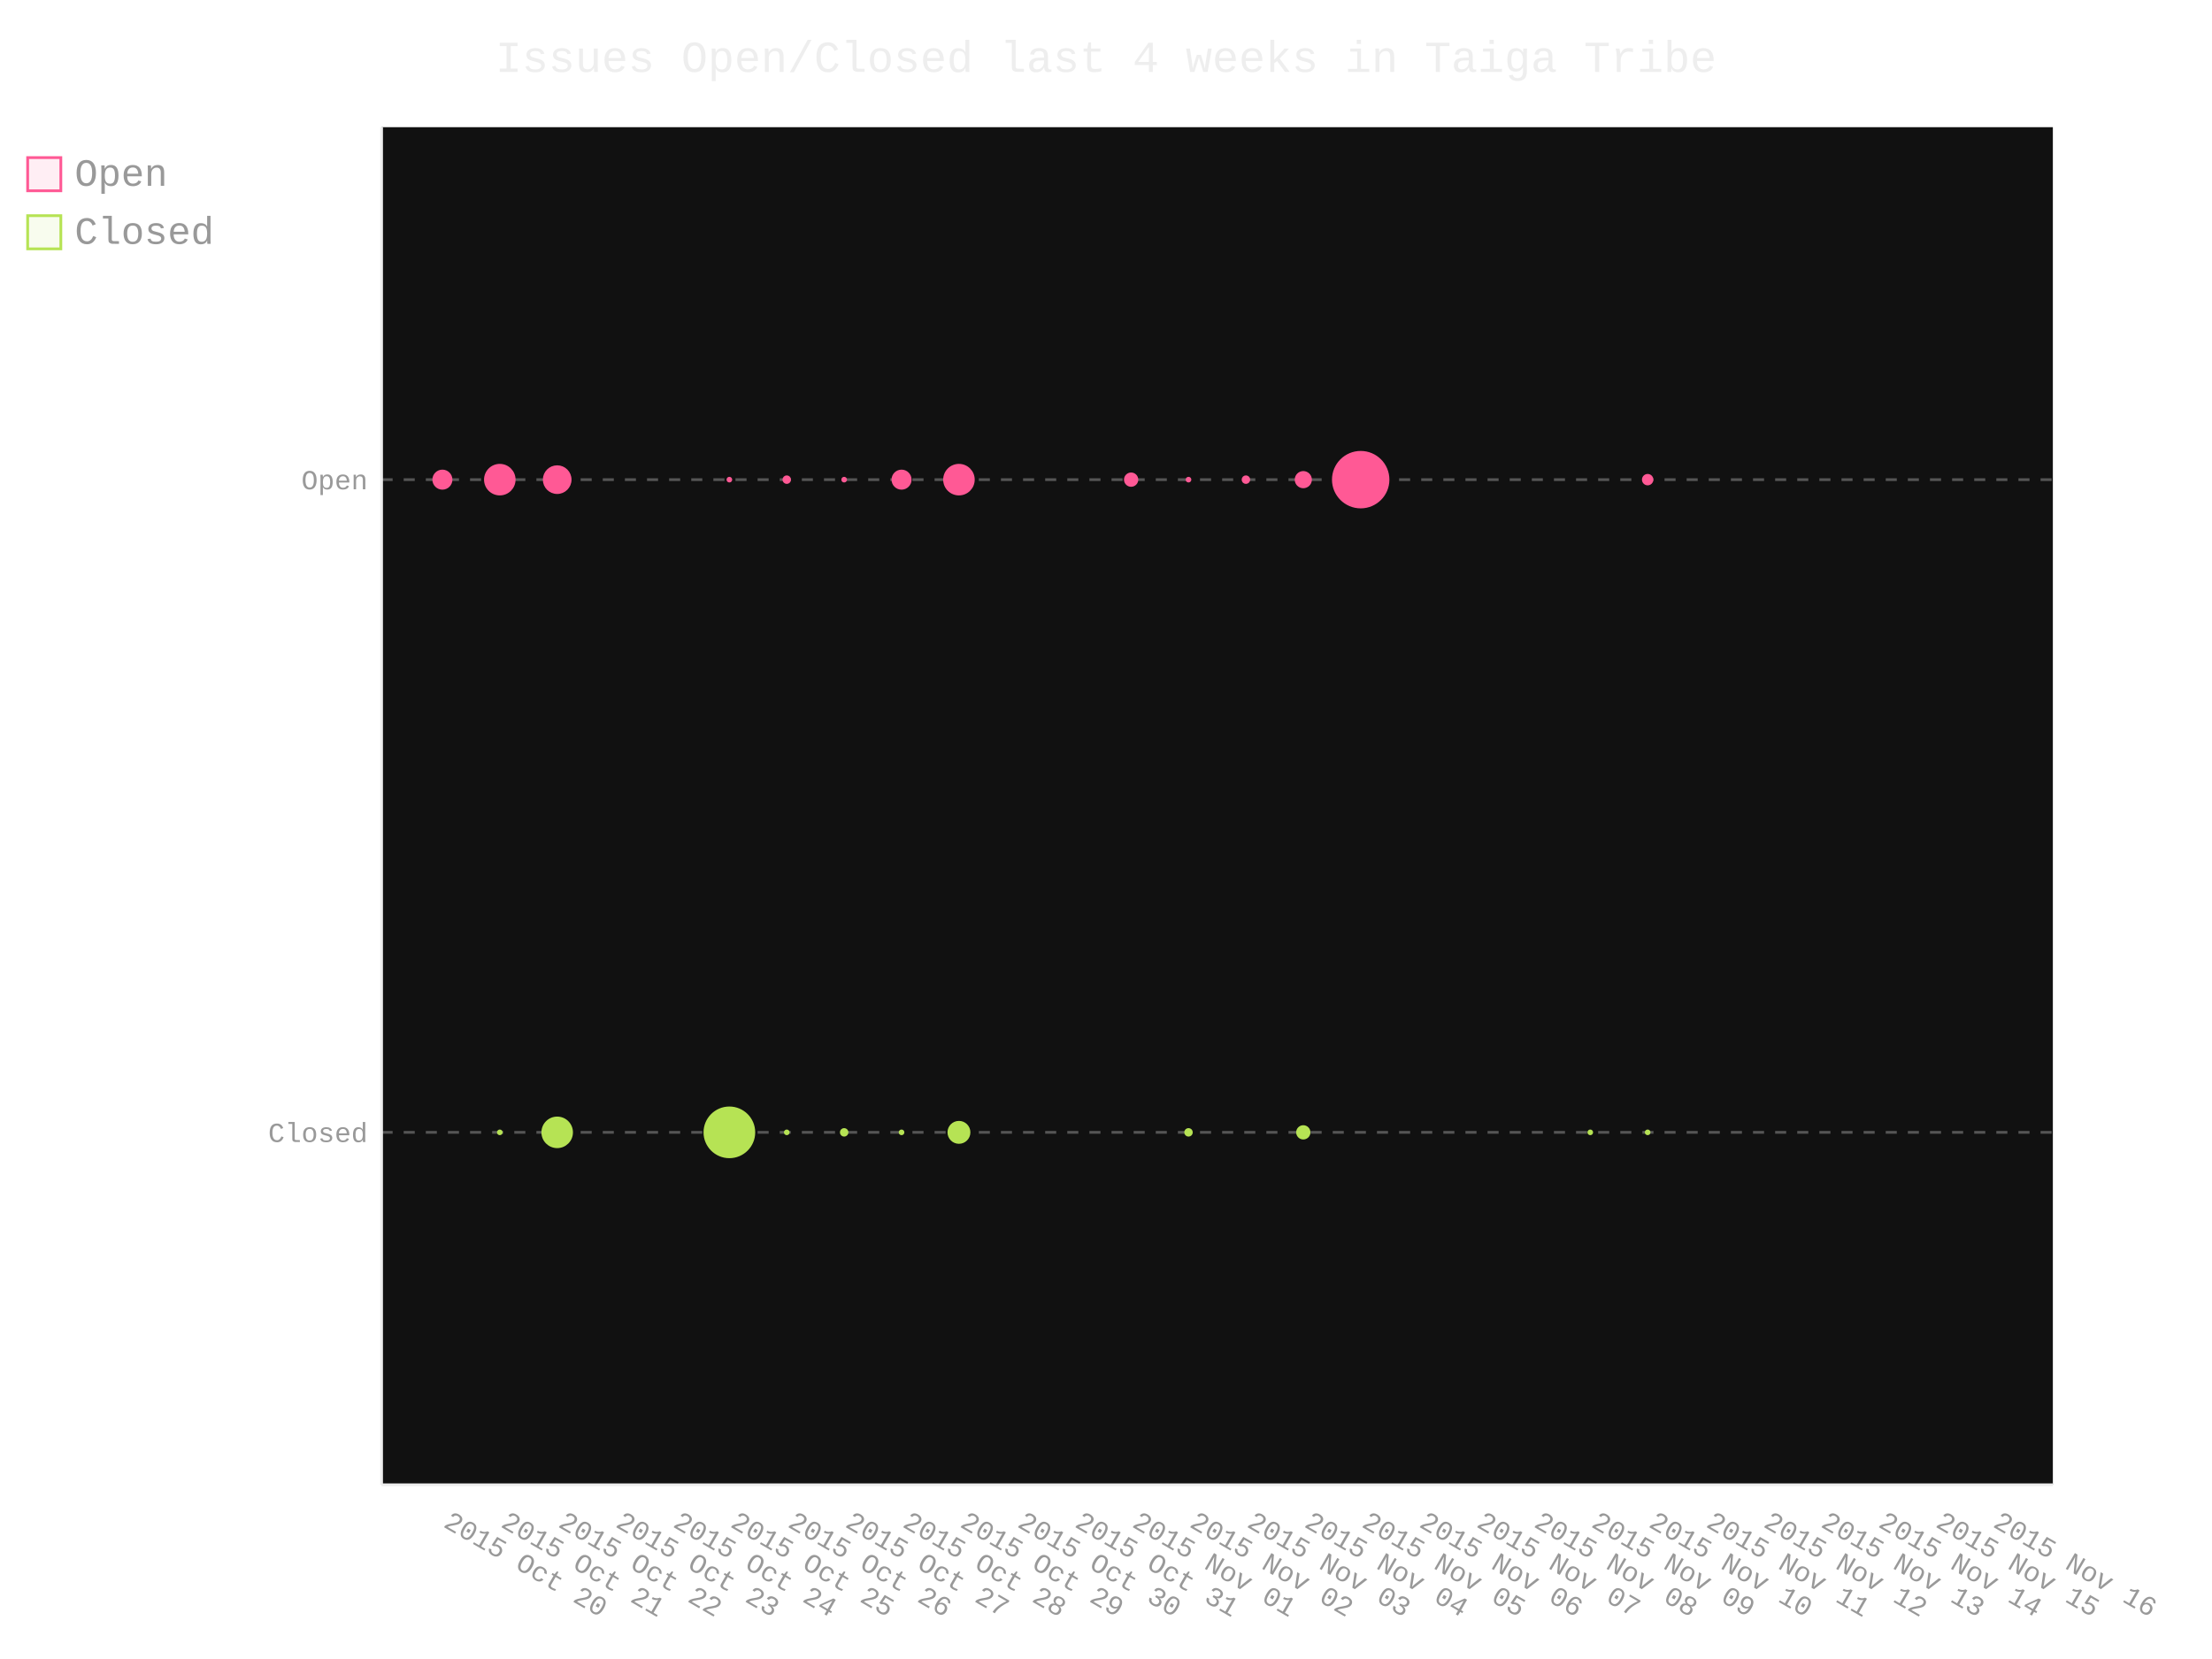
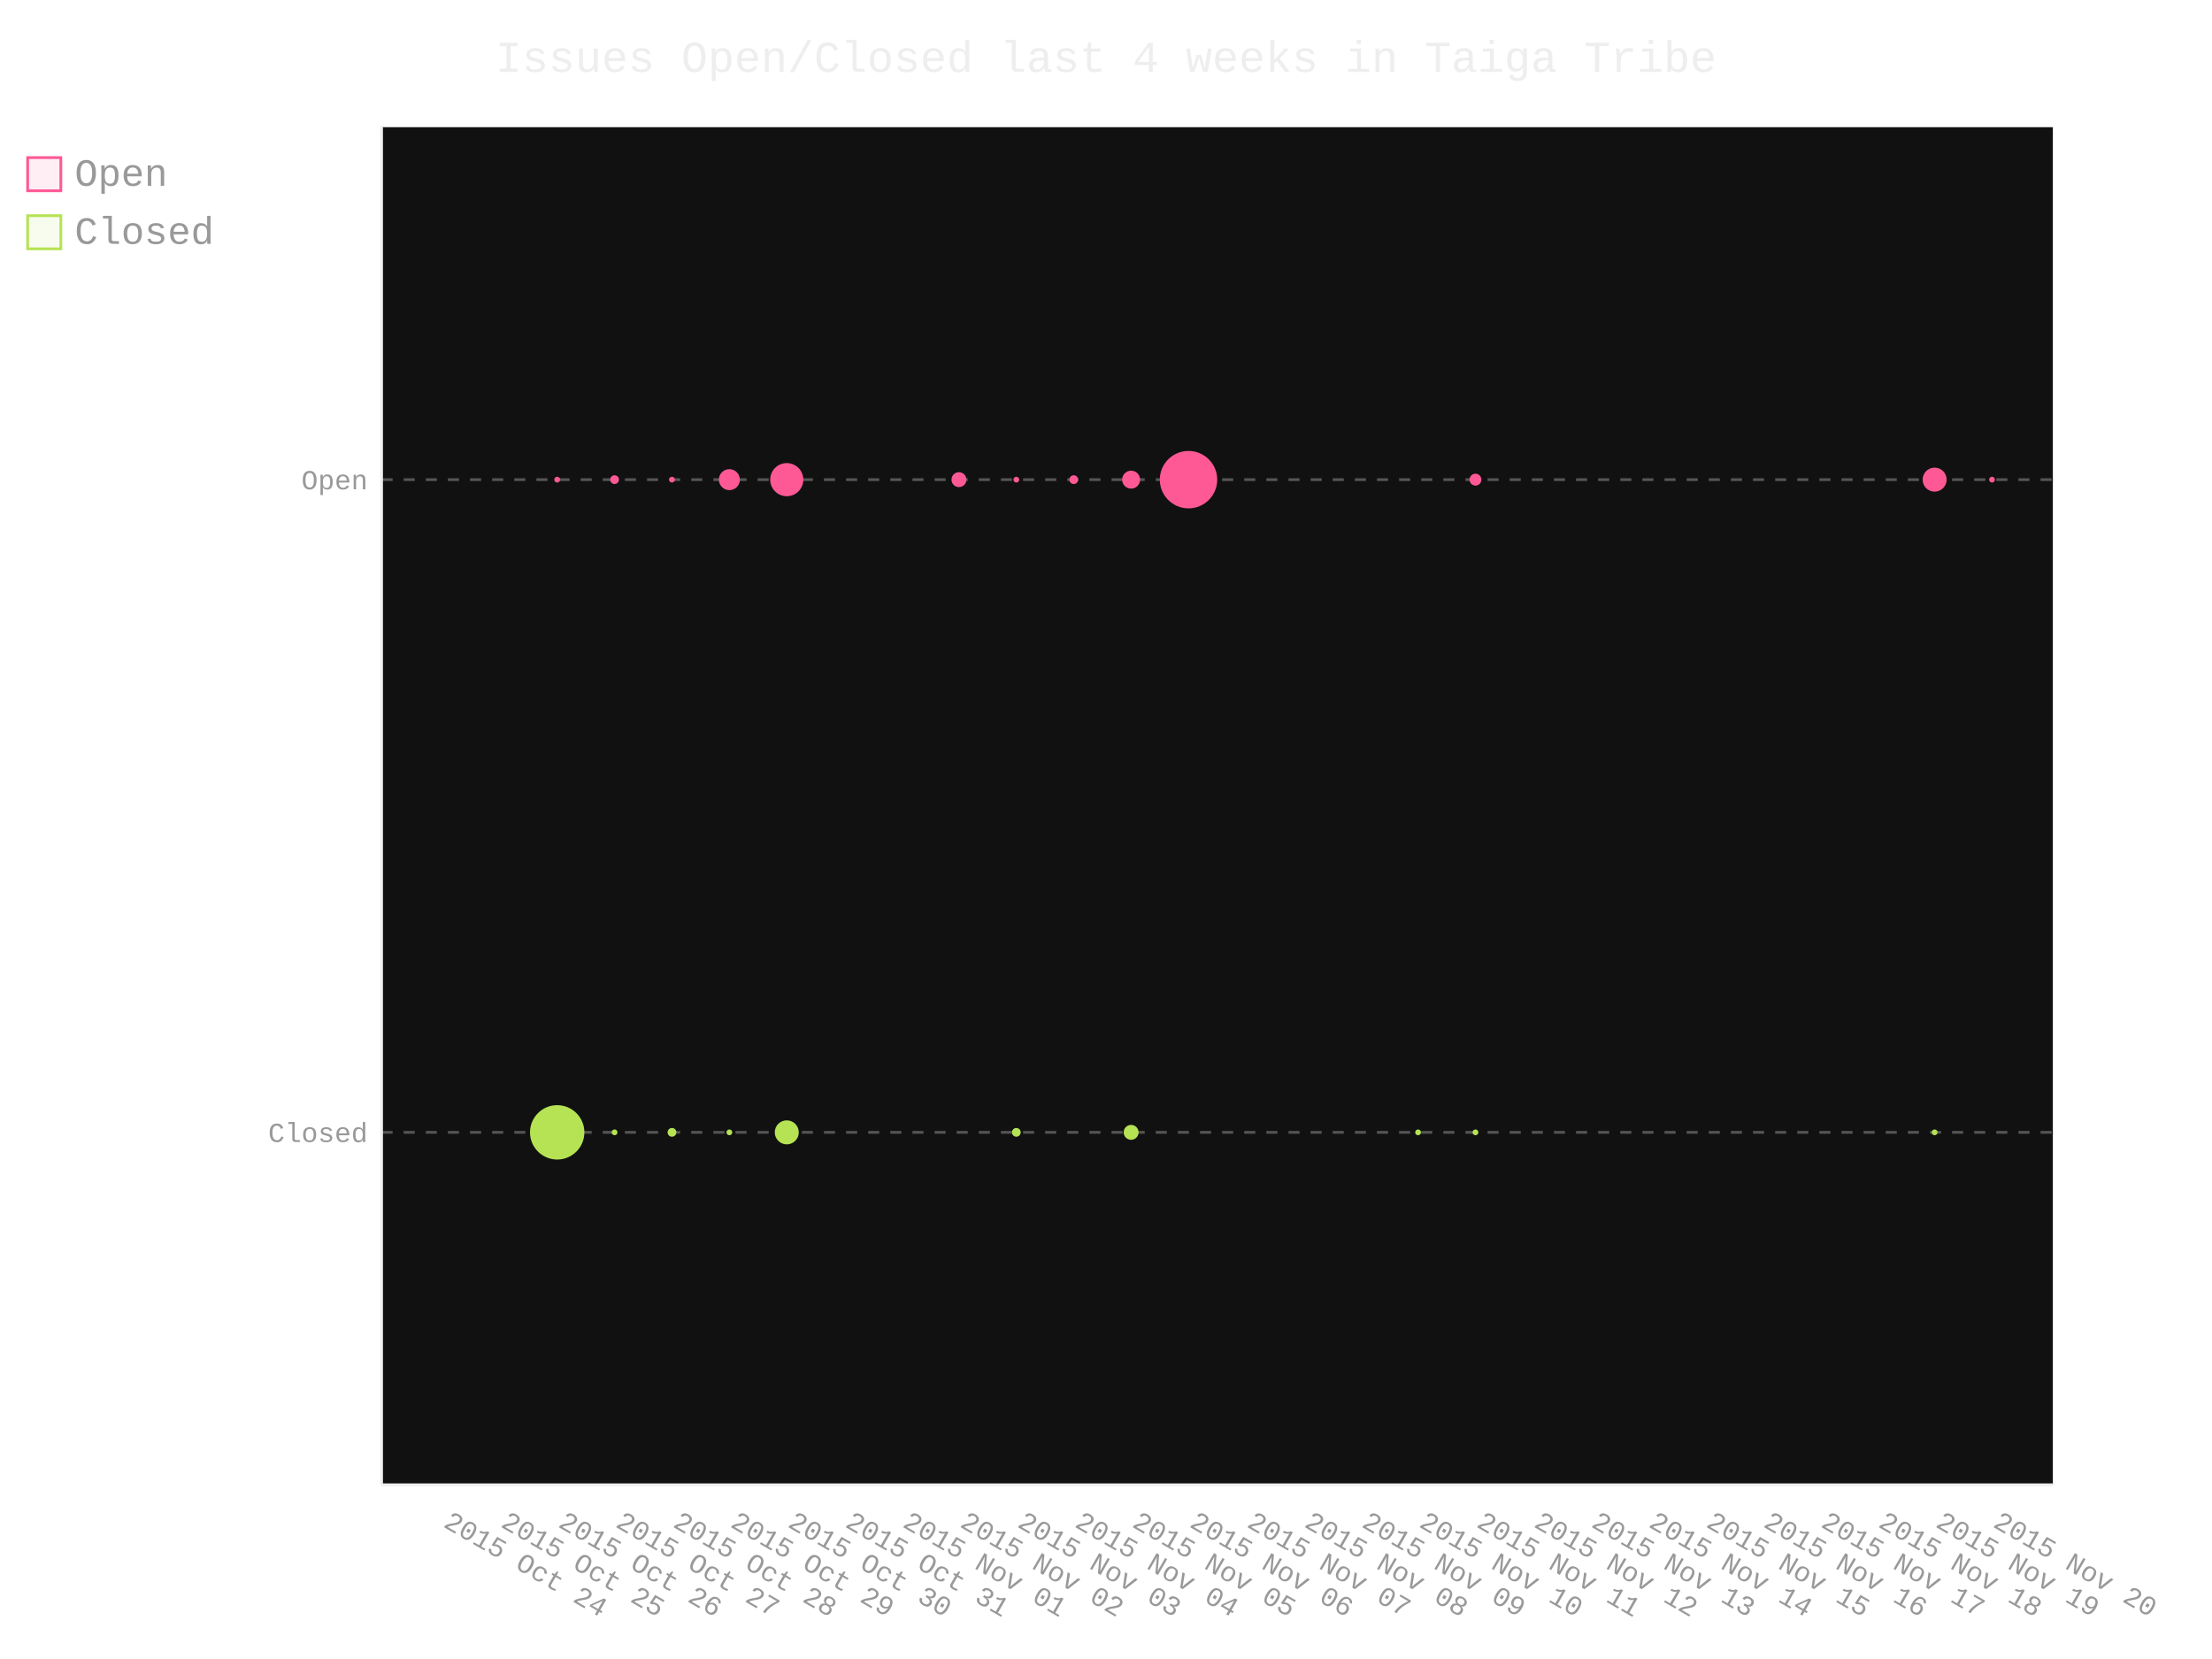
- <svg xmlns="http://www.w3.org/2000/svg" id="chart-bd5164d5-bf0c-4124-a769-56d98cd0dfae" class="pygal-chart" viewBox="0 0 800 600">
+ <svg xmlns="http://www.w3.org/2000/svg" id="chart-d0a29e52-fc32-42fa-8942-2f820e0b7e63" class="pygal-chart" viewBox="0 0 800 600">
  <defs>
-     <style type="text/css">#chart-bd5164d5-bf0c-4124-a769-56d98cd0dfae{-webkit-user-select:none;-webkit-font-smoothing:antialiased;font-family:Consolas,"Liberation Mono",Menlo,Courier,monospace}#chart-bd5164d5-bf0c-4124-a769-56d98cd0dfae .title{font-family:Consolas,"Liberation Mono",Menlo,Courier,monospace;font-size:16px}#chart-bd5164d5-bf0c-4124-a769-56d98cd0dfae .legends .legend text{font-family:Consolas,"Liberation Mono",Menlo,Courier,monospace;font-size:14px}#chart-bd5164d5-bf0c-4124-a769-56d98cd0dfae .axis text{font-family:Consolas,"Liberation Mono",Menlo,Courier,monospace;font-size:10px}#chart-bd5164d5-bf0c-4124-a769-56d98cd0dfae .axis text.major{font-family:Consolas,"Liberation Mono",Menlo,Courier,monospace;font-size:10px}#chart-bd5164d5-bf0c-4124-a769-56d98cd0dfae .text-overlay text.value{font-family:Consolas,"Liberation Mono",Menlo,Courier,monospace;font-size:16px}#chart-bd5164d5-bf0c-4124-a769-56d98cd0dfae .text-overlay text.label{font-family:Consolas,"Liberation Mono",Menlo,Courier,monospace;font-size:10px}#chart-bd5164d5-bf0c-4124-a769-56d98cd0dfae .tooltip{font-family:Consolas,"Liberation Mono",Menlo,Courier,monospace;font-size:14px}#chart-bd5164d5-bf0c-4124-a769-56d98cd0dfae text.no_data{font-family:Consolas,"Liberation Mono",Menlo,Courier,monospace;font-size:64px}
- #chart-bd5164d5-bf0c-4124-a769-56d98cd0dfae{background-color:transparent}#chart-bd5164d5-bf0c-4124-a769-56d98cd0dfae path,#chart-bd5164d5-bf0c-4124-a769-56d98cd0dfae line,#chart-bd5164d5-bf0c-4124-a769-56d98cd0dfae rect,#chart-bd5164d5-bf0c-4124-a769-56d98cd0dfae circle{-webkit-transition:1s ease-out;-moz-transition:1s ease-out;transition:1s ease-out}#chart-bd5164d5-bf0c-4124-a769-56d98cd0dfae .graph &gt; .background{fill:transparent}#chart-bd5164d5-bf0c-4124-a769-56d98cd0dfae .plot &gt; .background{fill:#111}#chart-bd5164d5-bf0c-4124-a769-56d98cd0dfae .graph{fill:#999}#chart-bd5164d5-bf0c-4124-a769-56d98cd0dfae text.no_data{fill:#eee}#chart-bd5164d5-bf0c-4124-a769-56d98cd0dfae .title{fill:#eee}#chart-bd5164d5-bf0c-4124-a769-56d98cd0dfae .legends .legend text{fill:#999}#chart-bd5164d5-bf0c-4124-a769-56d98cd0dfae .legends .legend:hover text{fill:#eee}#chart-bd5164d5-bf0c-4124-a769-56d98cd0dfae .axis .line{stroke:#eee}#chart-bd5164d5-bf0c-4124-a769-56d98cd0dfae .axis .guide.line{stroke:#555}#chart-bd5164d5-bf0c-4124-a769-56d98cd0dfae .axis .major.line{stroke:#999}#chart-bd5164d5-bf0c-4124-a769-56d98cd0dfae .axis text.major{fill:#eee}#chart-bd5164d5-bf0c-4124-a769-56d98cd0dfae .axis.y .guides:hover .guide.line,#chart-bd5164d5-bf0c-4124-a769-56d98cd0dfae .line-graph .axis.x .guides:hover .guide.line,#chart-bd5164d5-bf0c-4124-a769-56d98cd0dfae .stackedline-graph .axis.x .guides:hover .guide.line,#chart-bd5164d5-bf0c-4124-a769-56d98cd0dfae .xy-graph .axis.x .guides:hover .guide.line{stroke:#eee}#chart-bd5164d5-bf0c-4124-a769-56d98cd0dfae .axis .guides:hover text{fill:#eee}#chart-bd5164d5-bf0c-4124-a769-56d98cd0dfae .reactive{fill-opacity:.1}#chart-bd5164d5-bf0c-4124-a769-56d98cd0dfae .reactive.active,#chart-bd5164d5-bf0c-4124-a769-56d98cd0dfae .active .reactive{fill-opacity:.75;stroke-width:4}#chart-bd5164d5-bf0c-4124-a769-56d98cd0dfae .series text{fill:#eee}#chart-bd5164d5-bf0c-4124-a769-56d98cd0dfae .tooltip rect{fill:#111;stroke:#eee;-webkit-transition:opacity 1s ease-out;-moz-transition:opacity 1s ease-out;transition:opacity 1s ease-out}#chart-bd5164d5-bf0c-4124-a769-56d98cd0dfae .tooltip .label{fill:#999}#chart-bd5164d5-bf0c-4124-a769-56d98cd0dfae .tooltip .label{fill:#999}#chart-bd5164d5-bf0c-4124-a769-56d98cd0dfae .tooltip .legend{font-size:.8em;fill:#555}#chart-bd5164d5-bf0c-4124-a769-56d98cd0dfae .tooltip .x_label{font-size:.6em;fill:#eee}#chart-bd5164d5-bf0c-4124-a769-56d98cd0dfae .tooltip .xlink{font-size:.5em;text-decoration:underline}#chart-bd5164d5-bf0c-4124-a769-56d98cd0dfae .tooltip .value{font-size:1.5em}#chart-bd5164d5-bf0c-4124-a769-56d98cd0dfae .map-element{fill:#111;stroke:#555 !important}#chart-bd5164d5-bf0c-4124-a769-56d98cd0dfae .map-element .reactive{fill-opacity:inherit}#chart-bd5164d5-bf0c-4124-a769-56d98cd0dfae .color-0,#chart-bd5164d5-bf0c-4124-a769-56d98cd0dfae .color-0 a:visited{stroke:#ff5995;fill:#ff5995}#chart-bd5164d5-bf0c-4124-a769-56d98cd0dfae .color-1,#chart-bd5164d5-bf0c-4124-a769-56d98cd0dfae .color-1 a:visited{stroke:#b6e354;fill:#b6e354}#chart-bd5164d5-bf0c-4124-a769-56d98cd0dfae .text-overlay .color-0 text{fill:black}#chart-bd5164d5-bf0c-4124-a769-56d98cd0dfae .text-overlay .color-1 text{fill:black}
- #chart-bd5164d5-bf0c-4124-a769-56d98cd0dfae text.no_data{text-anchor:middle}#chart-bd5164d5-bf0c-4124-a769-56d98cd0dfae .guide.line{fill:none}#chart-bd5164d5-bf0c-4124-a769-56d98cd0dfae .centered{text-anchor:middle}#chart-bd5164d5-bf0c-4124-a769-56d98cd0dfae .title{text-anchor:middle}#chart-bd5164d5-bf0c-4124-a769-56d98cd0dfae .legends .legend text{fill-opacity:1}#chart-bd5164d5-bf0c-4124-a769-56d98cd0dfae .axis.x text{text-anchor:middle}#chart-bd5164d5-bf0c-4124-a769-56d98cd0dfae .axis.x:not(.web) text[transform]{text-anchor:start}#chart-bd5164d5-bf0c-4124-a769-56d98cd0dfae .axis.y text{text-anchor:end}#chart-bd5164d5-bf0c-4124-a769-56d98cd0dfae .axis.y2 text{text-anchor:start}#chart-bd5164d5-bf0c-4124-a769-56d98cd0dfae .axis .guide.line{stroke-dasharray:4,4}#chart-bd5164d5-bf0c-4124-a769-56d98cd0dfae .axis .major.guide.line{stroke-dasharray:6,6}#chart-bd5164d5-bf0c-4124-a769-56d98cd0dfae .horizontal .axis.y .guide.line,#chart-bd5164d5-bf0c-4124-a769-56d98cd0dfae .horizontal .axis.y2 .guide.line,#chart-bd5164d5-bf0c-4124-a769-56d98cd0dfae .vertical .axis.x .guide.line{opacity:0}#chart-bd5164d5-bf0c-4124-a769-56d98cd0dfae .horizontal .axis.always_show .guide.line,#chart-bd5164d5-bf0c-4124-a769-56d98cd0dfae .vertical .axis.always_show .guide.line{opacity:1 !important}#chart-bd5164d5-bf0c-4124-a769-56d98cd0dfae .axis.y .guides:hover .guide.line,#chart-bd5164d5-bf0c-4124-a769-56d98cd0dfae .axis.y2 .guides:hover .guide.line,#chart-bd5164d5-bf0c-4124-a769-56d98cd0dfae .axis.x .guides:hover .guide.line{opacity:1}#chart-bd5164d5-bf0c-4124-a769-56d98cd0dfae .axis .guides:hover text{opacity:1}#chart-bd5164d5-bf0c-4124-a769-56d98cd0dfae .nofill{fill:none}#chart-bd5164d5-bf0c-4124-a769-56d98cd0dfae .subtle-fill{fill-opacity:.2}#chart-bd5164d5-bf0c-4124-a769-56d98cd0dfae .dot{stroke-width:1px;fill-opacity:1}#chart-bd5164d5-bf0c-4124-a769-56d98cd0dfae .dot.active{stroke-width:5px}#chart-bd5164d5-bf0c-4124-a769-56d98cd0dfae .dot.negative{fill:transparent}#chart-bd5164d5-bf0c-4124-a769-56d98cd0dfae text,#chart-bd5164d5-bf0c-4124-a769-56d98cd0dfae tspan{stroke:none !important}#chart-bd5164d5-bf0c-4124-a769-56d98cd0dfae .series text.active{opacity:1}#chart-bd5164d5-bf0c-4124-a769-56d98cd0dfae .tooltip rect{fill-opacity:.95;stroke-width:.5}#chart-bd5164d5-bf0c-4124-a769-56d98cd0dfae .tooltip text{fill-opacity:1}</style>
+     <style type="text/css">#chart-d0a29e52-fc32-42fa-8942-2f820e0b7e63{-webkit-user-select:none;-webkit-font-smoothing:antialiased;font-family:Consolas,"Liberation Mono",Menlo,Courier,monospace}#chart-d0a29e52-fc32-42fa-8942-2f820e0b7e63 .title{font-family:Consolas,"Liberation Mono",Menlo,Courier,monospace;font-size:16px}#chart-d0a29e52-fc32-42fa-8942-2f820e0b7e63 .legends .legend text{font-family:Consolas,"Liberation Mono",Menlo,Courier,monospace;font-size:14px}#chart-d0a29e52-fc32-42fa-8942-2f820e0b7e63 .axis text{font-family:Consolas,"Liberation Mono",Menlo,Courier,monospace;font-size:10px}#chart-d0a29e52-fc32-42fa-8942-2f820e0b7e63 .axis text.major{font-family:Consolas,"Liberation Mono",Menlo,Courier,monospace;font-size:10px}#chart-d0a29e52-fc32-42fa-8942-2f820e0b7e63 .text-overlay text.value{font-family:Consolas,"Liberation Mono",Menlo,Courier,monospace;font-size:16px}#chart-d0a29e52-fc32-42fa-8942-2f820e0b7e63 .text-overlay text.label{font-family:Consolas,"Liberation Mono",Menlo,Courier,monospace;font-size:10px}#chart-d0a29e52-fc32-42fa-8942-2f820e0b7e63 .tooltip{font-family:Consolas,"Liberation Mono",Menlo,Courier,monospace;font-size:14px}#chart-d0a29e52-fc32-42fa-8942-2f820e0b7e63 text.no_data{font-family:Consolas,"Liberation Mono",Menlo,Courier,monospace;font-size:64px}
+ #chart-d0a29e52-fc32-42fa-8942-2f820e0b7e63{background-color:transparent}#chart-d0a29e52-fc32-42fa-8942-2f820e0b7e63 path,#chart-d0a29e52-fc32-42fa-8942-2f820e0b7e63 line,#chart-d0a29e52-fc32-42fa-8942-2f820e0b7e63 rect,#chart-d0a29e52-fc32-42fa-8942-2f820e0b7e63 circle{-webkit-transition:1s ease-out;-moz-transition:1s ease-out;transition:1s ease-out}#chart-d0a29e52-fc32-42fa-8942-2f820e0b7e63 .graph &gt; .background{fill:transparent}#chart-d0a29e52-fc32-42fa-8942-2f820e0b7e63 .plot &gt; .background{fill:#111}#chart-d0a29e52-fc32-42fa-8942-2f820e0b7e63 .graph{fill:#999}#chart-d0a29e52-fc32-42fa-8942-2f820e0b7e63 text.no_data{fill:#eee}#chart-d0a29e52-fc32-42fa-8942-2f820e0b7e63 .title{fill:#eee}#chart-d0a29e52-fc32-42fa-8942-2f820e0b7e63 .legends .legend text{fill:#999}#chart-d0a29e52-fc32-42fa-8942-2f820e0b7e63 .legends .legend:hover text{fill:#eee}#chart-d0a29e52-fc32-42fa-8942-2f820e0b7e63 .axis .line{stroke:#eee}#chart-d0a29e52-fc32-42fa-8942-2f820e0b7e63 .axis .guide.line{stroke:#555}#chart-d0a29e52-fc32-42fa-8942-2f820e0b7e63 .axis .major.line{stroke:#999}#chart-d0a29e52-fc32-42fa-8942-2f820e0b7e63 .axis text.major{fill:#eee}#chart-d0a29e52-fc32-42fa-8942-2f820e0b7e63 .axis.y .guides:hover .guide.line,#chart-d0a29e52-fc32-42fa-8942-2f820e0b7e63 .line-graph .axis.x .guides:hover .guide.line,#chart-d0a29e52-fc32-42fa-8942-2f820e0b7e63 .stackedline-graph .axis.x .guides:hover .guide.line,#chart-d0a29e52-fc32-42fa-8942-2f820e0b7e63 .xy-graph .axis.x .guides:hover .guide.line{stroke:#eee}#chart-d0a29e52-fc32-42fa-8942-2f820e0b7e63 .axis .guides:hover text{fill:#eee}#chart-d0a29e52-fc32-42fa-8942-2f820e0b7e63 .reactive{fill-opacity:.1}#chart-d0a29e52-fc32-42fa-8942-2f820e0b7e63 .reactive.active,#chart-d0a29e52-fc32-42fa-8942-2f820e0b7e63 .active .reactive{fill-opacity:.75;stroke-width:4}#chart-d0a29e52-fc32-42fa-8942-2f820e0b7e63 .series text{fill:#eee}#chart-d0a29e52-fc32-42fa-8942-2f820e0b7e63 .tooltip rect{fill:#111;stroke:#eee;-webkit-transition:opacity 1s ease-out;-moz-transition:opacity 1s ease-out;transition:opacity 1s ease-out}#chart-d0a29e52-fc32-42fa-8942-2f820e0b7e63 .tooltip .label{fill:#999}#chart-d0a29e52-fc32-42fa-8942-2f820e0b7e63 .tooltip .label{fill:#999}#chart-d0a29e52-fc32-42fa-8942-2f820e0b7e63 .tooltip .legend{font-size:.8em;fill:#555}#chart-d0a29e52-fc32-42fa-8942-2f820e0b7e63 .tooltip .x_label{font-size:.6em;fill:#eee}#chart-d0a29e52-fc32-42fa-8942-2f820e0b7e63 .tooltip .xlink{font-size:.5em;text-decoration:underline}#chart-d0a29e52-fc32-42fa-8942-2f820e0b7e63 .tooltip .value{font-size:1.5em}#chart-d0a29e52-fc32-42fa-8942-2f820e0b7e63 .map-element{fill:#111;stroke:#555 !important}#chart-d0a29e52-fc32-42fa-8942-2f820e0b7e63 .map-element .reactive{fill-opacity:inherit}#chart-d0a29e52-fc32-42fa-8942-2f820e0b7e63 .color-0,#chart-d0a29e52-fc32-42fa-8942-2f820e0b7e63 .color-0 a:visited{stroke:#ff5995;fill:#ff5995}#chart-d0a29e52-fc32-42fa-8942-2f820e0b7e63 .color-1,#chart-d0a29e52-fc32-42fa-8942-2f820e0b7e63 .color-1 a:visited{stroke:#b6e354;fill:#b6e354}#chart-d0a29e52-fc32-42fa-8942-2f820e0b7e63 .text-overlay .color-0 text{fill:black}#chart-d0a29e52-fc32-42fa-8942-2f820e0b7e63 .text-overlay .color-1 text{fill:black}
+ #chart-d0a29e52-fc32-42fa-8942-2f820e0b7e63 text.no_data{text-anchor:middle}#chart-d0a29e52-fc32-42fa-8942-2f820e0b7e63 .guide.line{fill:none}#chart-d0a29e52-fc32-42fa-8942-2f820e0b7e63 .centered{text-anchor:middle}#chart-d0a29e52-fc32-42fa-8942-2f820e0b7e63 .title{text-anchor:middle}#chart-d0a29e52-fc32-42fa-8942-2f820e0b7e63 .legends .legend text{fill-opacity:1}#chart-d0a29e52-fc32-42fa-8942-2f820e0b7e63 .axis.x text{text-anchor:middle}#chart-d0a29e52-fc32-42fa-8942-2f820e0b7e63 .axis.x:not(.web) text[transform]{text-anchor:start}#chart-d0a29e52-fc32-42fa-8942-2f820e0b7e63 .axis.y text{text-anchor:end}#chart-d0a29e52-fc32-42fa-8942-2f820e0b7e63 .axis.y2 text{text-anchor:start}#chart-d0a29e52-fc32-42fa-8942-2f820e0b7e63 .axis .guide.line{stroke-dasharray:4,4}#chart-d0a29e52-fc32-42fa-8942-2f820e0b7e63 .axis .major.guide.line{stroke-dasharray:6,6}#chart-d0a29e52-fc32-42fa-8942-2f820e0b7e63 .horizontal .axis.y .guide.line,#chart-d0a29e52-fc32-42fa-8942-2f820e0b7e63 .horizontal .axis.y2 .guide.line,#chart-d0a29e52-fc32-42fa-8942-2f820e0b7e63 .vertical .axis.x .guide.line{opacity:0}#chart-d0a29e52-fc32-42fa-8942-2f820e0b7e63 .horizontal .axis.always_show .guide.line,#chart-d0a29e52-fc32-42fa-8942-2f820e0b7e63 .vertical .axis.always_show .guide.line{opacity:1 !important}#chart-d0a29e52-fc32-42fa-8942-2f820e0b7e63 .axis.y .guides:hover .guide.line,#chart-d0a29e52-fc32-42fa-8942-2f820e0b7e63 .axis.y2 .guides:hover .guide.line,#chart-d0a29e52-fc32-42fa-8942-2f820e0b7e63 .axis.x .guides:hover .guide.line{opacity:1}#chart-d0a29e52-fc32-42fa-8942-2f820e0b7e63 .axis .guides:hover text{opacity:1}#chart-d0a29e52-fc32-42fa-8942-2f820e0b7e63 .nofill{fill:none}#chart-d0a29e52-fc32-42fa-8942-2f820e0b7e63 .subtle-fill{fill-opacity:.2}#chart-d0a29e52-fc32-42fa-8942-2f820e0b7e63 .dot{stroke-width:1px;fill-opacity:1}#chart-d0a29e52-fc32-42fa-8942-2f820e0b7e63 .dot.active{stroke-width:5px}#chart-d0a29e52-fc32-42fa-8942-2f820e0b7e63 .dot.negative{fill:transparent}#chart-d0a29e52-fc32-42fa-8942-2f820e0b7e63 text,#chart-d0a29e52-fc32-42fa-8942-2f820e0b7e63 tspan{stroke:none !important}#chart-d0a29e52-fc32-42fa-8942-2f820e0b7e63 .series text.active{opacity:1}#chart-d0a29e52-fc32-42fa-8942-2f820e0b7e63 .tooltip rect{fill-opacity:.95;stroke-width:.5}#chart-d0a29e52-fc32-42fa-8942-2f820e0b7e63 .tooltip text{fill-opacity:1}</style>
  </defs>
  <g class="graph dot-graph vertical">
    <rect class="background" height="600" width="800" x="0" y="0" />
    <g class="plot" transform="translate(138, 46)">
      <rect class="background" height="491.0" width="604.442" x="0" y="0" />
      <g class="axis y">
        <path class="line" d="M0 491 h604.442" />
        <g class="guides">
          <path class="guide line" d="M0 127.471 h604.442" />
          <text class="" x="-5" y="130.971">Open</text>
        </g>
        <g class="guides">
          <path class="guide line" d="M0 363.529 h604.442" />
          <text class="" x="-5" y="367.029">Closed</text>
        </g>
      </g>
      <g class="axis x">
        <path class="line" d="M0 0 v491" />
        <g class="guides">
          <path class="guide line" d="M22.002 0 v491" />
-           <text class="" x="22.002" y="506.0" transform="rotate(30 22.00237 506)">2015 Oct 20</text>
+           <text class="" x="22.002" y="506.0" transform="rotate(30 22.00237 506)">2015 Oct 24</text>
        </g>
        <g class="guides">
          <path class="guide line" d="M42.759 0 v491" />
-           <text class="" x="42.759" y="506.0" transform="rotate(30 42.75931 506)">2015 Oct 21</text>
+           <text class="" x="42.759" y="506.0" transform="rotate(30 42.75931 506)">2015 Oct 25</text>
        </g>
        <g class="guides">
          <path class="guide line" d="M63.516 0 v491" />
-           <text class="" x="63.516" y="506.0" transform="rotate(30 63.51626 506)">2015 Oct 22</text>
+           <text class="" x="63.516" y="506.0" transform="rotate(30 63.51626 506)">2015 Oct 26</text>
        </g>
        <g class="guides">
          <path class="guide line" d="M84.273 0 v491" />
-           <text class="" x="84.273" y="506.0" transform="rotate(30 84.27321 506)">2015 Oct 23</text>
+           <text class="" x="84.273" y="506.0" transform="rotate(30 84.27321 506)">2015 Oct 27</text>
        </g>
        <g class="guides">
          <path class="guide line" d="M105.03 0 v491" />
-           <text class="" x="105.03" y="506.0" transform="rotate(30 105.0302 506)">2015 Oct 24</text>
+           <text class="" x="105.03" y="506.0" transform="rotate(30 105.0302 506)">2015 Oct 28</text>
        </g>
        <g class="guides">
          <path class="guide line" d="M125.787 0 v491" />
-           <text class="" x="125.787" y="506.0" transform="rotate(30 125.7871 506)">2015 Oct 25</text>
+           <text class="" x="125.787" y="506.0" transform="rotate(30 125.7871 506)">2015 Oct 29</text>
        </g>
        <g class="guides">
          <path class="guide line" d="M146.544 0 v491" />
-           <text class="" x="146.544" y="506.0" transform="rotate(30 146.5441 506)">2015 Oct 26</text>
+           <text class="" x="146.544" y="506.0" transform="rotate(30 146.5441 506)">2015 Oct 30</text>
        </g>
        <g class="guides">
          <path class="guide line" d="M167.301 0 v491" />
-           <text class="" x="167.301" y="506.0" transform="rotate(30 167.301 506)">2015 Oct 27</text>
+           <text class="" x="167.301" y="506.0" transform="rotate(30 167.301 506)">2015 Oct 31</text>
        </g>
        <g class="guides">
          <path class="guide line" d="M188.058 0 v491" />
-           <text class="" x="188.058" y="506.0" transform="rotate(30 188.0579 506)">2015 Oct 28</text>
+           <text class="" x="188.058" y="506.0" transform="rotate(30 188.0579 506)">2015 Nov 01</text>
        </g>
        <g class="guides">
          <path class="guide line" d="M208.815 0 v491" />
-           <text class="" x="208.815" y="506.0" transform="rotate(30 208.8149 506)">2015 Oct 29</text>
+           <text class="" x="208.815" y="506.0" transform="rotate(30 208.8149 506)">2015 Nov 02</text>
        </g>
        <g class="guides">
          <path class="guide line" d="M229.572 0 v491" />
-           <text class="" x="229.572" y="506.0" transform="rotate(30 229.5718 506)">2015 Oct 30</text>
+           <text class="" x="229.572" y="506.0" transform="rotate(30 229.5718 506)">2015 Nov 03</text>
        </g>
        <g class="guides">
          <path class="guide line" d="M250.329 0 v491" />
-           <text class="" x="250.329" y="506.0" transform="rotate(30 250.3288 506)">2015 Oct 31</text>
+           <text class="" x="250.329" y="506.0" transform="rotate(30 250.3288 506)">2015 Nov 04</text>
        </g>
        <g class="guides">
          <path class="guide line" d="M271.086 0 v491" />
-           <text class="" x="271.086" y="506.0" transform="rotate(30 271.0857 506)">2015 Nov 01</text>
+           <text class="" x="271.086" y="506.0" transform="rotate(30 271.0857 506)">2015 Nov 05</text>
        </g>
        <g class="guides">
          <path class="guide line" d="M291.843 0 v491" />
-           <text class="" x="291.843" y="506.0" transform="rotate(30 291.8427 506)">2015 Nov 02</text>
+           <text class="" x="291.843" y="506.0" transform="rotate(30 291.8427 506)">2015 Nov 06</text>
        </g>
        <g class="guides">
          <path class="guide line" d="M312.6 0 v491" />
-           <text class="" x="312.6" y="506.0" transform="rotate(30 312.5996 506)">2015 Nov 03</text>
+           <text class="" x="312.6" y="506.0" transform="rotate(30 312.5996 506)">2015 Nov 07</text>
        </g>
        <g class="guides">
          <path class="guide line" d="M333.357 0 v491" />
-           <text class="" x="333.357" y="506.0" transform="rotate(30 333.3566 506)">2015 Nov 04</text>
+           <text class="" x="333.357" y="506.0" transform="rotate(30 333.3566 506)">2015 Nov 08</text>
        </g>
        <g class="guides">
          <path class="guide line" d="M354.114 0 v491" />
-           <text class="" x="354.114" y="506.0" transform="rotate(30 354.1135 506)">2015 Nov 05</text>
+           <text class="" x="354.114" y="506.0" transform="rotate(30 354.1135 506)">2015 Nov 09</text>
        </g>
        <g class="guides">
          <path class="guide line" d="M374.87 0 v491" />
-           <text class="" x="374.87" y="506.0" transform="rotate(30 374.8705 506)">2015 Nov 06</text>
+           <text class="" x="374.87" y="506.0" transform="rotate(30 374.8705 506)">2015 Nov 10</text>
        </g>
        <g class="guides">
          <path class="guide line" d="M395.627 0 v491" />
-           <text class="" x="395.627" y="506.0" transform="rotate(30 395.6274 506)">2015 Nov 07</text>
+           <text class="" x="395.627" y="506.0" transform="rotate(30 395.6274 506)">2015 Nov 11</text>
        </g>
        <g class="guides">
          <path class="guide line" d="M416.384 0 v491" />
-           <text class="" x="416.384" y="506.0" transform="rotate(30 416.3844 506)">2015 Nov 08</text>
+           <text class="" x="416.384" y="506.0" transform="rotate(30 416.3844 506)">2015 Nov 12</text>
        </g>
        <g class="guides">
          <path class="guide line" d="M437.141 0 v491" />
-           <text class="" x="437.141" y="506.0" transform="rotate(30 437.1413 506)">2015 Nov 09</text>
+           <text class="" x="437.141" y="506.0" transform="rotate(30 437.1413 506)">2015 Nov 13</text>
        </g>
        <g class="guides">
          <path class="guide line" d="M457.898 0 v491" />
-           <text class="" x="457.898" y="506.0" transform="rotate(30 457.8983 506)">2015 Nov 10</text>
+           <text class="" x="457.898" y="506.0" transform="rotate(30 457.8983 506)">2015 Nov 14</text>
        </g>
        <g class="guides">
          <path class="guide line" d="M478.655 0 v491" />
-           <text class="" x="478.655" y="506.0" transform="rotate(30 478.6552 506)">2015 Nov 11</text>
+           <text class="" x="478.655" y="506.0" transform="rotate(30 478.6552 506)">2015 Nov 15</text>
        </g>
        <g class="guides">
          <path class="guide line" d="M499.412 0 v491" />
-           <text class="" x="499.412" y="506.0" transform="rotate(30 499.4122 506)">2015 Nov 12</text>
+           <text class="" x="499.412" y="506.0" transform="rotate(30 499.4122 506)">2015 Nov 16</text>
        </g>
        <g class="guides">
          <path class="guide line" d="M520.169 0 v491" />
-           <text class="" x="520.169" y="506.0" transform="rotate(30 520.1691 506)">2015 Nov 13</text>
+           <text class="" x="520.169" y="506.0" transform="rotate(30 520.1691 506)">2015 Nov 17</text>
        </g>
        <g class="guides">
          <path class="guide line" d="M540.926 0 v491" />
-           <text class="" x="540.926" y="506.0" transform="rotate(30 540.9261 506)">2015 Nov 14</text>
+           <text class="" x="540.926" y="506.0" transform="rotate(30 540.9261 506)">2015 Nov 18</text>
        </g>
        <g class="guides">
          <path class="guide line" d="M561.683 0 v491" />
-           <text class="" x="561.683" y="506.0" transform="rotate(30 561.683 506)">2015 Nov 15</text>
+           <text class="" x="561.683" y="506.0" transform="rotate(30 561.683 506)">2015 Nov 19</text>
        </g>
        <g class="guides">
          <path class="guide line" d="M582.44 0 v491" />
-           <text class="" x="582.44" y="506.0" transform="rotate(30 582.44 506)">2015 Nov 16</text>
+           <text class="" x="582.44" y="506.0" transform="rotate(30 582.44 506)">2015 Nov 20</text>
        </g>
      </g>
      <g class="series serie-0 color-0">
        <g class="dots">
-           <circle class="dot reactive tooltip-trigger" cx="22.002" cy="127.471" r="3.121" />
-         </g>
-         <g class="dots">
-           <circle class="dot reactive tooltip-trigger" cx="42.759" cy="127.471" r="5.202" />
-         </g>
-         <g class="dots">
-           <circle class="dot reactive tooltip-trigger" cx="63.516" cy="127.471" r="4.682" />
-         </g>
-         <g class="dots">
-           <circle class="dot reactive tooltip-trigger" cx="84.273" cy="127.471" r="0.0" />
-         </g>
-         <g class="dots">
-           <circle class="dot reactive tooltip-trigger" cx="105.03" cy="127.471" r="0.0" />
-         </g>
-         <g class="dots">
-           <circle class="dot reactive tooltip-trigger" cx="125.787" cy="127.471" r="0.52" />
-         </g>
-         <g class="dots">
-           <circle class="dot reactive tooltip-trigger" cx="146.544" cy="127.471" r="1.04" />
-         </g>
-         <g class="dots">
-           <circle class="dot reactive tooltip-trigger" cx="167.301" cy="127.471" r="0.52" />
-         </g>
-         <g class="dots">
-           <circle class="dot reactive tooltip-trigger" cx="188.058" cy="127.471" r="3.121" />
-         </g>
-         <g class="dots">
-           <circle class="dot reactive tooltip-trigger" cx="208.815" cy="127.471" r="5.202" />
-         </g>
-         <g class="dots">
-           <circle class="dot reactive tooltip-trigger" cx="229.572" cy="127.471" r="0.0" />
-         </g>
-         <g class="dots">
-           <circle class="dot reactive tooltip-trigger" cx="250.329" cy="127.471" r="0.0" />
-         </g>
-         <g class="dots">
-           <circle class="dot reactive tooltip-trigger" cx="271.086" cy="127.471" r="2.081" />
-         </g>
-         <g class="dots">
-           <circle class="dot reactive tooltip-trigger" cx="291.843" cy="127.471" r="0.52" />
-         </g>
-         <g class="dots">
-           <circle class="dot reactive tooltip-trigger" cx="312.6" cy="127.471" r="1.04" />
-         </g>
-         <g class="dots">
-           <circle class="dot reactive tooltip-trigger" cx="333.357" cy="127.471" r="2.601" />
-         </g>
-         <g class="dots">
-           <circle class="dot reactive tooltip-trigger" cx="354.114" cy="127.471" r="9.884" />
+           <circle class="dot reactive tooltip-trigger" cx="22.002" cy="127.471" r="0.0" />
+         </g>
+         <g class="dots">
+           <circle class="dot reactive tooltip-trigger" cx="42.759" cy="127.471" r="0.0" />
+         </g>
+         <g class="dots">
+           <circle class="dot reactive tooltip-trigger" cx="63.516" cy="127.471" r="0.549" />
+         </g>
+         <g class="dots">
+           <circle class="dot reactive tooltip-trigger" cx="84.273" cy="127.471" r="1.098" />
+         </g>
+         <g class="dots">
+           <circle class="dot reactive tooltip-trigger" cx="105.03" cy="127.471" r="0.549" />
+         </g>
+         <g class="dots">
+           <circle class="dot reactive tooltip-trigger" cx="125.787" cy="127.471" r="3.295" />
+         </g>
+         <g class="dots">
+           <circle class="dot reactive tooltip-trigger" cx="146.544" cy="127.471" r="5.491" />
+         </g>
+         <g class="dots">
+           <circle class="dot reactive tooltip-trigger" cx="167.301" cy="127.471" r="0.0" />
+         </g>
+         <g class="dots">
+           <circle class="dot reactive tooltip-trigger" cx="188.058" cy="127.471" r="0.0" />
+         </g>
+         <g class="dots">
+           <circle class="dot reactive tooltip-trigger" cx="208.815" cy="127.471" r="2.197" />
+         </g>
+         <g class="dots">
+           <circle class="dot reactive tooltip-trigger" cx="229.572" cy="127.471" r="0.549" />
+         </g>
+         <g class="dots">
+           <circle class="dot reactive tooltip-trigger" cx="250.329" cy="127.471" r="1.098" />
+         </g>
+         <g class="dots">
+           <circle class="dot reactive tooltip-trigger" cx="271.086" cy="127.471" r="2.746" />
+         </g>
+         <g class="dots">
+           <circle class="dot reactive tooltip-trigger" cx="291.843" cy="127.471" r="9.884" />
+         </g>
+         <g class="dots">
+           <circle class="dot reactive tooltip-trigger" cx="312.6" cy="127.471" r="0.0" />
+         </g>
+         <g class="dots">
+           <circle class="dot reactive tooltip-trigger" cx="333.357" cy="127.471" r="0.0" />
+         </g>
+         <g class="dots">
+           <circle class="dot reactive tooltip-trigger" cx="354.114" cy="127.471" r="0.0" />
        </g>
        <g class="dots">
          <circle class="dot reactive tooltip-trigger" cx="374.87" cy="127.471" r="0.0" />
        </g>
        <g class="dots">
-           <circle class="dot reactive tooltip-trigger" cx="395.627" cy="127.471" r="0.0" />
+           <circle class="dot reactive tooltip-trigger" cx="395.627" cy="127.471" r="1.647" />
        </g>
        <g class="dots">
          <circle class="dot reactive tooltip-trigger" cx="416.384" cy="127.471" r="0.0" />
        </g>
        <g class="dots">
          <circle class="dot reactive tooltip-trigger" cx="437.141" cy="127.471" r="0.0" />
        </g>
        <g class="dots">
-           <circle class="dot reactive tooltip-trigger" cx="457.898" cy="127.471" r="1.561" />
+           <circle class="dot reactive tooltip-trigger" cx="457.898" cy="127.471" r="0.0" />
        </g>
        <g class="dots">
          <circle class="dot reactive tooltip-trigger" cx="478.655" cy="127.471" r="0.0" />
        </g>
        <g class="dots">
          <circle class="dot reactive tooltip-trigger" cx="499.412" cy="127.471" r="0.0" />
        </g>
        <g class="dots">
          <circle class="dot reactive tooltip-trigger" cx="520.169" cy="127.471" r="0.0" />
        </g>
        <g class="dots">
          <circle class="dot reactive tooltip-trigger" cx="540.926" cy="127.471" r="0.0" />
        </g>
        <g class="dots">
-           <circle class="dot reactive tooltip-trigger" cx="561.683" cy="127.471" r="0.0" />
-         </g>
-         <g class="dots">
-           <circle class="dot reactive tooltip-trigger" cx="582.44" cy="127.471" r="0.0" />
+           <circle class="dot reactive tooltip-trigger" cx="561.683" cy="127.471" r="3.844" />
+         </g>
+         <g class="dots">
+           <circle class="dot reactive tooltip-trigger" cx="582.44" cy="127.471" r="0.549" />
        </g>
      </g>
      <g class="series serie-1 color-1">
        <g class="dots">
          <circle class="dot reactive tooltip-trigger" cx="22.002" cy="363.529" r="0.0" />
        </g>
        <g class="dots">
-           <circle class="dot reactive tooltip-trigger" cx="42.759" cy="363.529" r="0.52" />
-         </g>
-         <g class="dots">
-           <circle class="dot reactive tooltip-trigger" cx="63.516" cy="363.529" r="5.202" />
-         </g>
-         <g class="dots">
-           <circle class="dot reactive tooltip-trigger" cx="84.273" cy="363.529" r="0.0" />
-         </g>
-         <g class="dots">
-           <circle class="dot reactive tooltip-trigger" cx="105.03" cy="363.529" r="0.0" />
-         </g>
-         <g class="dots">
-           <circle class="dot reactive tooltip-trigger" cx="125.787" cy="363.529" r="8.844" />
-         </g>
-         <g class="dots">
-           <circle class="dot reactive tooltip-trigger" cx="146.544" cy="363.529" r="0.52" />
-         </g>
-         <g class="dots">
-           <circle class="dot reactive tooltip-trigger" cx="167.301" cy="363.529" r="1.04" />
-         </g>
-         <g class="dots">
-           <circle class="dot reactive tooltip-trigger" cx="188.058" cy="363.529" r="0.52" />
-         </g>
-         <g class="dots">
-           <circle class="dot reactive tooltip-trigger" cx="208.815" cy="363.529" r="3.642" />
-         </g>
-         <g class="dots">
-           <circle class="dot reactive tooltip-trigger" cx="229.572" cy="363.529" r="0.0" />
+           <circle class="dot reactive tooltip-trigger" cx="42.759" cy="363.529" r="0.0" />
+         </g>
+         <g class="dots">
+           <circle class="dot reactive tooltip-trigger" cx="63.516" cy="363.529" r="9.335" />
+         </g>
+         <g class="dots">
+           <circle class="dot reactive tooltip-trigger" cx="84.273" cy="363.529" r="0.549" />
+         </g>
+         <g class="dots">
+           <circle class="dot reactive tooltip-trigger" cx="105.03" cy="363.529" r="1.098" />
+         </g>
+         <g class="dots">
+           <circle class="dot reactive tooltip-trigger" cx="125.787" cy="363.529" r="0.549" />
+         </g>
+         <g class="dots">
+           <circle class="dot reactive tooltip-trigger" cx="146.544" cy="363.529" r="3.844" />
+         </g>
+         <g class="dots">
+           <circle class="dot reactive tooltip-trigger" cx="167.301" cy="363.529" r="0.0" />
+         </g>
+         <g class="dots">
+           <circle class="dot reactive tooltip-trigger" cx="188.058" cy="363.529" r="0.0" />
+         </g>
+         <g class="dots">
+           <circle class="dot reactive tooltip-trigger" cx="208.815" cy="363.529" r="0.0" />
+         </g>
+         <g class="dots">
+           <circle class="dot reactive tooltip-trigger" cx="229.572" cy="363.529" r="1.098" />
        </g>
        <g class="dots">
          <circle class="dot reactive tooltip-trigger" cx="250.329" cy="363.529" r="0.0" />
        </g>
        <g class="dots">
-           <circle class="dot reactive tooltip-trigger" cx="271.086" cy="363.529" r="0.0" />
-         </g>
-         <g class="dots">
-           <circle class="dot reactive tooltip-trigger" cx="291.843" cy="363.529" r="1.04" />
+           <circle class="dot reactive tooltip-trigger" cx="271.086" cy="363.529" r="2.197" />
+         </g>
+         <g class="dots">
+           <circle class="dot reactive tooltip-trigger" cx="291.843" cy="363.529" r="0.0" />
        </g>
        <g class="dots">
          <circle class="dot reactive tooltip-trigger" cx="312.6" cy="363.529" r="0.0" />
        </g>
        <g class="dots">
-           <circle class="dot reactive tooltip-trigger" cx="333.357" cy="363.529" r="2.081" />
+           <circle class="dot reactive tooltip-trigger" cx="333.357" cy="363.529" r="0.0" />
        </g>
        <g class="dots">
          <circle class="dot reactive tooltip-trigger" cx="354.114" cy="363.529" r="0.0" />
        </g>
        <g class="dots">
-           <circle class="dot reactive tooltip-trigger" cx="374.87" cy="363.529" r="0.0" />
-         </g>
-         <g class="dots">
-           <circle class="dot reactive tooltip-trigger" cx="395.627" cy="363.529" r="0.0" />
+           <circle class="dot reactive tooltip-trigger" cx="374.87" cy="363.529" r="0.549" />
+         </g>
+         <g class="dots">
+           <circle class="dot reactive tooltip-trigger" cx="395.627" cy="363.529" r="0.549" />
        </g>
        <g class="dots">
          <circle class="dot reactive tooltip-trigger" cx="416.384" cy="363.529" r="0.0" />
        </g>
        <g class="dots">
-           <circle class="dot reactive tooltip-trigger" cx="437.141" cy="363.529" r="0.52" />
-         </g>
-         <g class="dots">
-           <circle class="dot reactive tooltip-trigger" cx="457.898" cy="363.529" r="0.52" />
+           <circle class="dot reactive tooltip-trigger" cx="437.141" cy="363.529" r="0.0" />
+         </g>
+         <g class="dots">
+           <circle class="dot reactive tooltip-trigger" cx="457.898" cy="363.529" r="0.0" />
        </g>
        <g class="dots">
          <circle class="dot reactive tooltip-trigger" cx="478.655" cy="363.529" r="0.0" />
        </g>
        <g class="dots">
          <circle class="dot reactive tooltip-trigger" cx="499.412" cy="363.529" r="0.0" />
        </g>
        <g class="dots">
          <circle class="dot reactive tooltip-trigger" cx="520.169" cy="363.529" r="0.0" />
        </g>
        <g class="dots">
          <circle class="dot reactive tooltip-trigger" cx="540.926" cy="363.529" r="0.0" />
        </g>
        <g class="dots">
-           <circle class="dot reactive tooltip-trigger" cx="561.683" cy="363.529" r="0.0" />
+           <circle class="dot reactive tooltip-trigger" cx="561.683" cy="363.529" r="0.549" />
        </g>
        <g class="dots">
          <circle class="dot reactive tooltip-trigger" cx="582.44" cy="363.529" r="0.0" />
        </g>
      </g>
    </g>
    <g class="titles">
      <text class="title plot_title" x="400.0" y="26">Issues Open/Closed last 4 weeks in Taiga Tribe</text>
    </g>
    <g class="plot overlay" transform="translate(138, 46)">
      <g class="series serie-0 color-0" />
      <g class="series serie-1 color-1" />
    </g>
    <g class="plot text-overlay" transform="translate(138, 46)">
      <g class="series serie-0 color-0" />
      <g class="series serie-1 color-1" />
    </g>
    <g class="plot tooltip-overlay" transform="translate(138, 46)">
      <g class="tooltip" style="opacity: 0" transform="translate(0 0)">
        <rect class="tooltip-box" height="0" rx="0" ry="0" width="0" />
        <g class="text" />
      </g>
    </g>
    <g class="legends" transform="translate(10, 56)">
      <g class="legend reactive activate-serie" id="activate-serie-0">
        <rect class="color-0 reactive" height="12" width="12" x="0.0" y="1.0" />
        <text x="17.0" y="11.2">Open</text>
      </g>
      <g class="legend reactive activate-serie" id="activate-serie-1">
        <rect class="color-1 reactive" height="12" width="12" x="0.0" y="22.0" />
        <text x="17.0" y="32.2">Closed</text>
      </g>
    </g>
    <g class="legends" transform="translate(752, 56)" />
  </g>
</svg>
